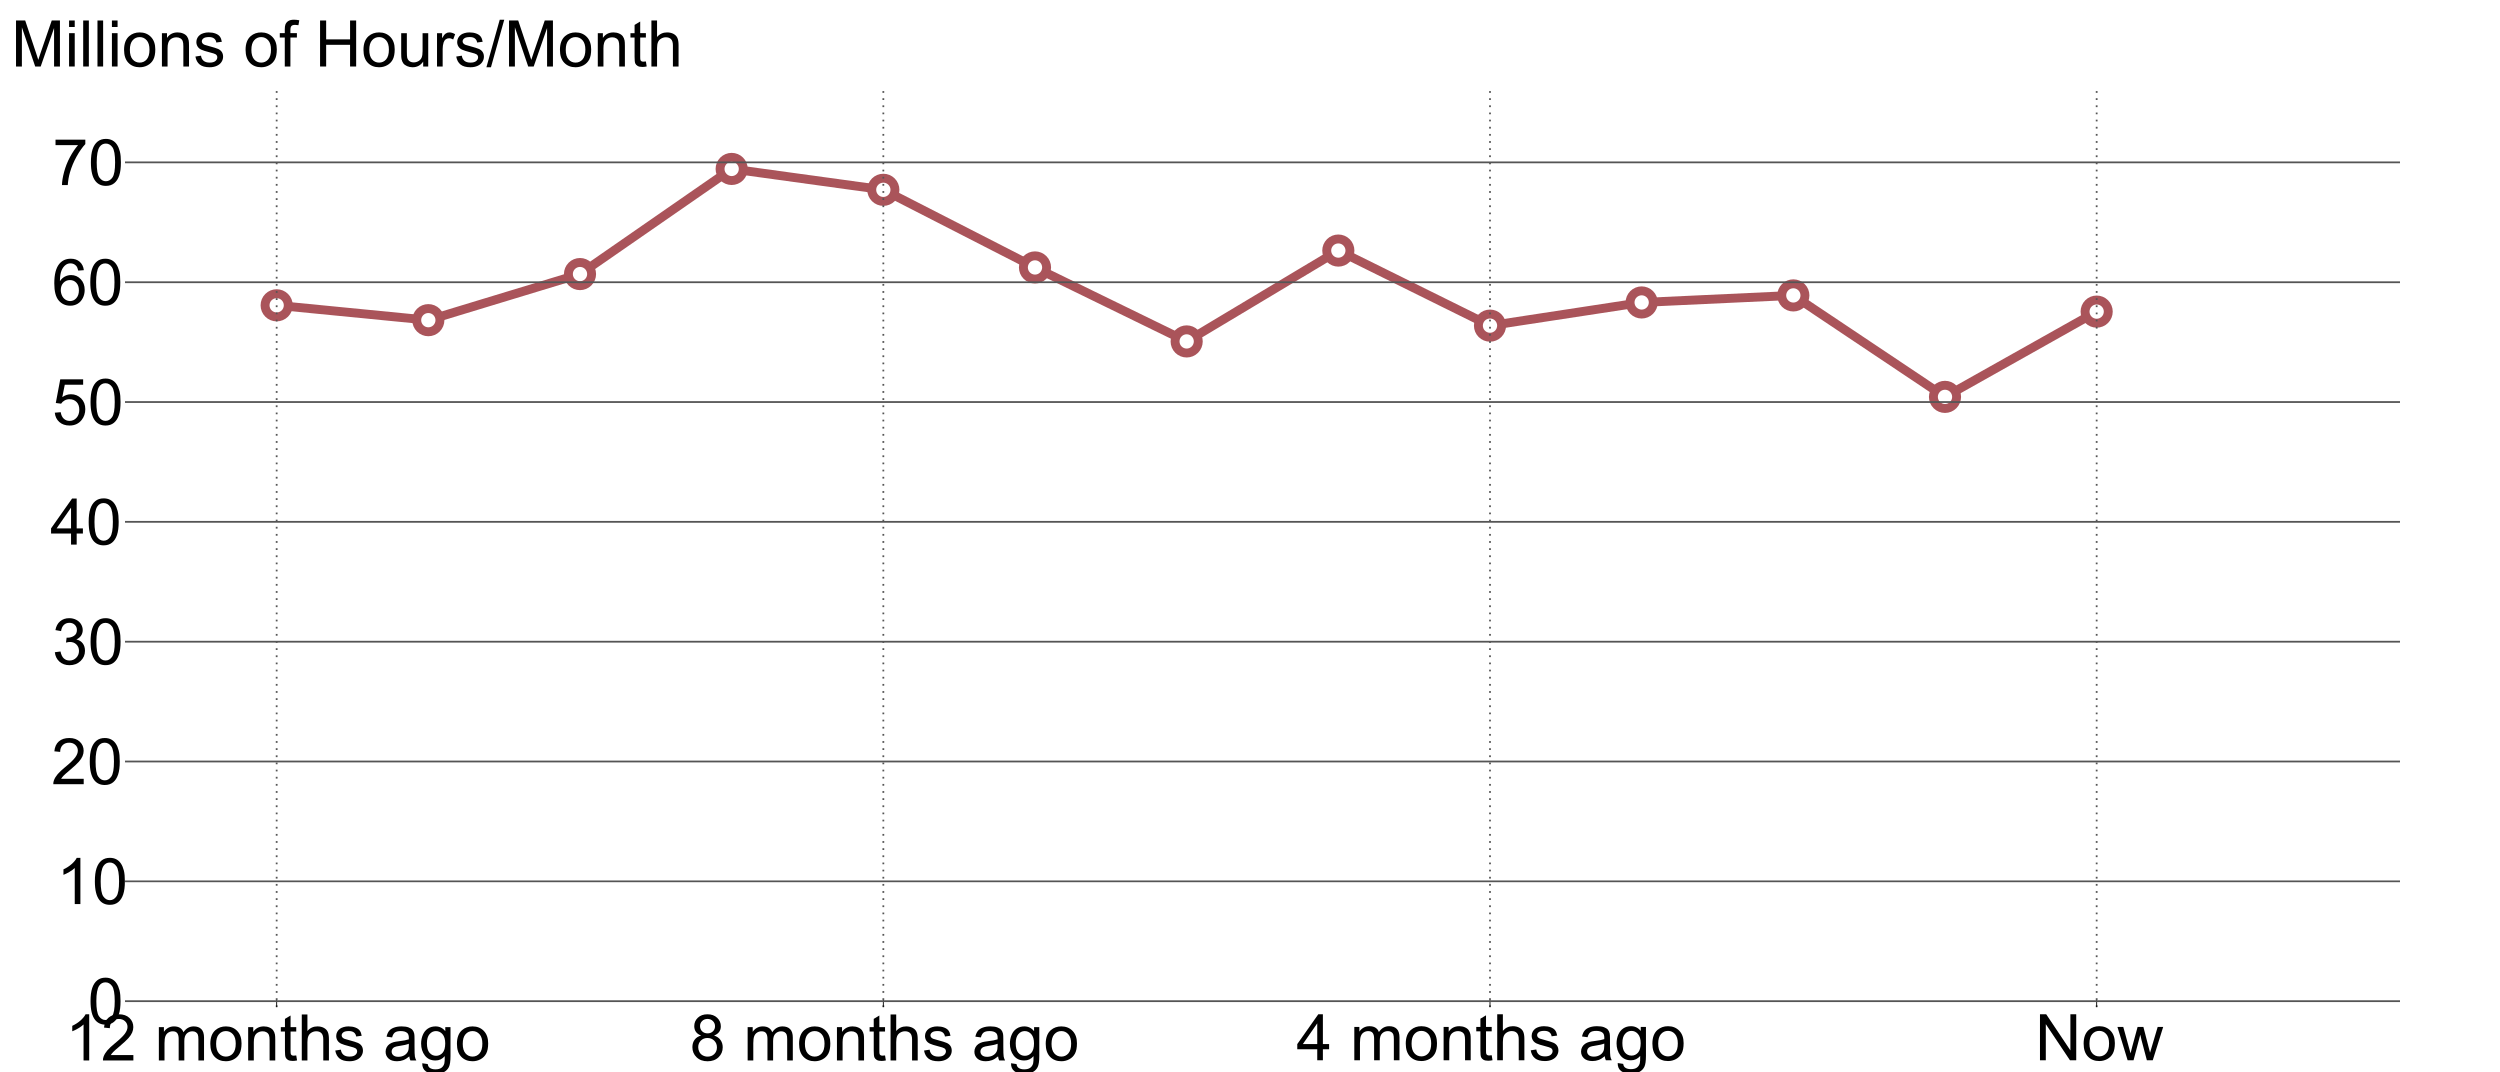
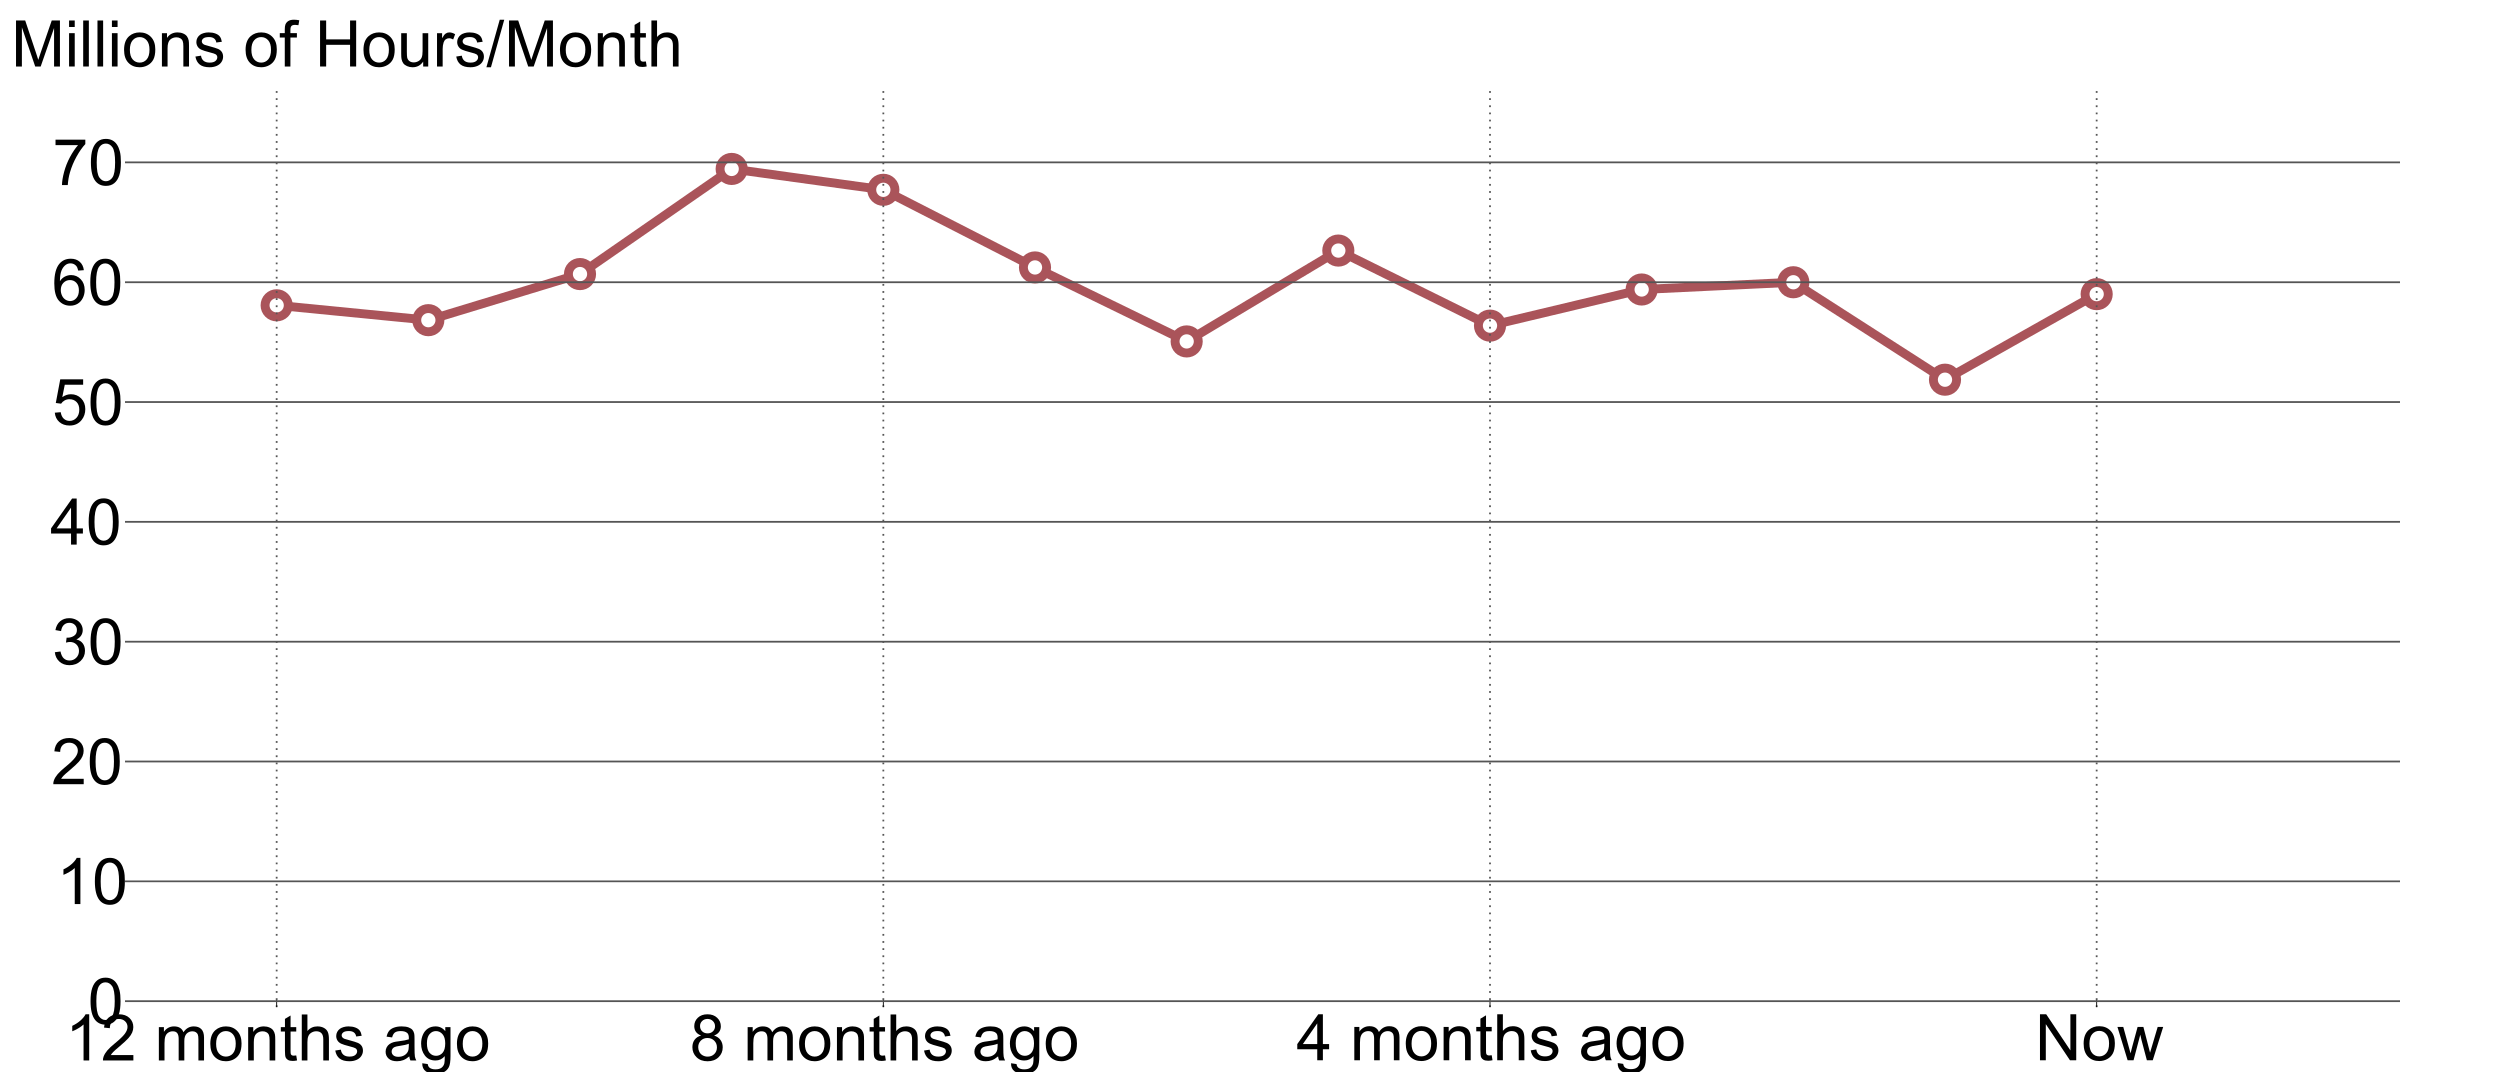
<svg xmlns="http://www.w3.org/2000/svg" xmlns:xlink="http://www.w3.org/1999/xlink" width="1400pt" height="600pt" viewBox="0 0 1400 600" version="1.1" id="svg1">
  <g id="figure1">
    <g id="patch1">
      <path style="fill: #ffffff; stroke: #ffffff; stroke-width: 1; stroke-linejoin: round; stroke-linecap: square;  opacity: 1" d="M0 600L1400 600L1400 0 L0 0L0 600" />
    </g>
    <g id="axes1">
      <g id="line2d1">
        <defs>
          <clipPath id="pae88289662c10040f13a96717475d515">
            <rect x="70" y="48" width="1274" height="516" />
          </clipPath>
        </defs>
-         <path style="fill: none; stroke: #aa545a; stroke-width: 5; stroke-linejoin: round; stroke-linecap: square;  opacity: 1" clip-path="url(#pae88289662c10040f13a96717475d515)" d="M154.933 170.973L239.867 179.295L324.8 153.478 L409.733 94.604L494.667 106.292L579.6 149.77 L664.533 191.2L749.467 140.318L834.4 182.353 L919.333 169.375L1004.267 165.43L1089.2 222.252 L1174.133 174.503" />
+         <path style="fill: none; stroke: #aa545a; stroke-width: 5; stroke-linejoin: round; stroke-linecap: square;  opacity: 1" clip-path="url(#pae88289662c10040f13a96717475d515)" d="M154.933 170.973L239.867 179.295L324.8 153.478 L409.733 94.604L494.667 106.292L579.6 149.77 L664.533 191.2L749.467 140.318L834.4 182.353 L919.333 162.12L1004.267 158.059L1089.2 212.628 L1174.133 164.717" />
        <defs>
          <path id="m08ac4dbc767844c1247817e65fe09196" d="M0 6.5C1.724 6.5 3.377 5.815 4.596 4.596 C5.815 3.377 6.5 1.724 6.5 0 C6.5 -1.724 5.815 -3.377 4.596 -4.596 C3.377 -5.815 1.724 -6.5 0 -6.5 C-1.724 -6.5 -3.377 -5.815 -4.596 -4.596 C-5.815 -3.377 -6.5 -1.724 -6.5 0 C-6.5 1.724 -5.815 3.377 -4.596 4.596 C-3.377 5.815 -1.724 6.5 0 6.5z" />
        </defs>
        <g clip-path="url(#pae88289662c10040f13a96717475d515)">
          <use style="fill: #ffffff; stroke: #aa545a; stroke-width: 5; stroke-linejoin: round; stroke-linecap: butt;  opacity: 1" xlink:href="#m08ac4dbc767844c1247817e65fe09196" x="154.933" y="170.973" />
          <use style="fill: #ffffff; stroke: #aa545a; stroke-width: 5; stroke-linejoin: round; stroke-linecap: butt;  opacity: 1" xlink:href="#m08ac4dbc767844c1247817e65fe09196" x="239.867" y="179.295" />
          <use style="fill: #ffffff; stroke: #aa545a; stroke-width: 5; stroke-linejoin: round; stroke-linecap: butt;  opacity: 1" xlink:href="#m08ac4dbc767844c1247817e65fe09196" x="324.8" y="153.478" />
          <use style="fill: #ffffff; stroke: #aa545a; stroke-width: 5; stroke-linejoin: round; stroke-linecap: butt;  opacity: 1" xlink:href="#m08ac4dbc767844c1247817e65fe09196" x="409.733" y="94.604" />
          <use style="fill: #ffffff; stroke: #aa545a; stroke-width: 5; stroke-linejoin: round; stroke-linecap: butt;  opacity: 1" xlink:href="#m08ac4dbc767844c1247817e65fe09196" x="494.667" y="106.292" />
          <use style="fill: #ffffff; stroke: #aa545a; stroke-width: 5; stroke-linejoin: round; stroke-linecap: butt;  opacity: 1" xlink:href="#m08ac4dbc767844c1247817e65fe09196" x="579.6" y="149.77" />
          <use style="fill: #ffffff; stroke: #aa545a; stroke-width: 5; stroke-linejoin: round; stroke-linecap: butt;  opacity: 1" xlink:href="#m08ac4dbc767844c1247817e65fe09196" x="664.533" y="191.2" />
          <use style="fill: #ffffff; stroke: #aa545a; stroke-width: 5; stroke-linejoin: round; stroke-linecap: butt;  opacity: 1" xlink:href="#m08ac4dbc767844c1247817e65fe09196" x="749.467" y="140.318" />
          <use style="fill: #ffffff; stroke: #aa545a; stroke-width: 5; stroke-linejoin: round; stroke-linecap: butt;  opacity: 1" xlink:href="#m08ac4dbc767844c1247817e65fe09196" x="834.4" y="182.353" />
-           <use style="fill: #ffffff; stroke: #aa545a; stroke-width: 5; stroke-linejoin: round; stroke-linecap: butt;  opacity: 1" xlink:href="#m08ac4dbc767844c1247817e65fe09196" x="919.333" y="169.375" />
-           <use style="fill: #ffffff; stroke: #aa545a; stroke-width: 5; stroke-linejoin: round; stroke-linecap: butt;  opacity: 1" xlink:href="#m08ac4dbc767844c1247817e65fe09196" x="1004.267" y="165.43" />
-           <use style="fill: #ffffff; stroke: #aa545a; stroke-width: 5; stroke-linejoin: round; stroke-linecap: butt;  opacity: 1" xlink:href="#m08ac4dbc767844c1247817e65fe09196" x="1089.2" y="222.252" />
-           <use style="fill: #ffffff; stroke: #aa545a; stroke-width: 5; stroke-linejoin: round; stroke-linecap: butt;  opacity: 1" xlink:href="#m08ac4dbc767844c1247817e65fe09196" x="1174.133" y="174.503" />
+           <use style="fill: #ffffff; stroke: #aa545a; stroke-width: 5; stroke-linejoin: round; stroke-linecap: butt;  opacity: 1" xlink:href="#m08ac4dbc767844c1247817e65fe09196" x="919.333" y="162.12" />
+           <use style="fill: #ffffff; stroke: #aa545a; stroke-width: 5; stroke-linejoin: round; stroke-linecap: butt;  opacity: 1" xlink:href="#m08ac4dbc767844c1247817e65fe09196" x="1004.267" y="158.059" />
+           <use style="fill: #ffffff; stroke: #aa545a; stroke-width: 5; stroke-linejoin: round; stroke-linecap: butt;  opacity: 1" xlink:href="#m08ac4dbc767844c1247817e65fe09196" x="1089.2" y="212.628" />
+           <use style="fill: #ffffff; stroke: #aa545a; stroke-width: 5; stroke-linejoin: round; stroke-linecap: butt;  opacity: 1" xlink:href="#m08ac4dbc767844c1247817e65fe09196" x="1174.133" y="164.717" />
        </g>
      </g>
      <g id="matplotlib.axis1">
        <g id="xtick1">
          <g id="line2d2">
            <path style="fill: none; stroke: #555555; stroke-width: 1; stroke-linejoin: round; stroke-linecap: butt; stroke-dasharray: 1,3; stroke-dashoffset: 0; opacity: 1" clip-path="url(#pae88289662c10040f13a96717475d515)" d="M154.933 564L154.933 48" />
          </g>
          <g id="line2d3">
            <defs>
              <path id="m30e32995789d870ad79a2e54c91cf9c6" d="M0 0L0 -4" />
            </defs>
            <g>
              <use style="fill: none; stroke: #000000; stroke-width: 0.5; stroke-linejoin: round; stroke-linecap: butt;  opacity: 1" xlink:href="#m30e32995789d870ad79a2e54c91cf9c6" x="154.933" y="564" />
            </g>
          </g>
          <g id="text1">
            <defs>
              <path id="c_72c59cf671978aab4f9757f107511077" d="M37.25 -0l-8.781 0l0 -56q-3.172 3.016 -8.328 6.047q-5.156 3.031 -9.25 4.547l0 -8.5q7.375 -3.469 12.891 -8.391q5.516 -4.938 7.812 -9.578l5.656 0z" />
              <path id="c_a7ec7f1581c48e6603ad54008c14207a" d="M50.344 -8.453l0 8.453l-47.312 0q-0.094 -3.172 1.016 -6.109q1.812 -4.828 5.781 -9.516q3.984 -4.688 11.516 -10.844q11.672 -9.562 15.766 -15.156q4.109 -5.594 4.109 -10.578q0 -5.219 -3.75 -8.797q-3.734 -3.594 -9.734 -3.594q-6.344 0 -10.156 3.812q-3.812 3.797 -3.859 10.531l-9.031 -0.922q0.922 -10.109 6.969 -15.406q6.062 -5.297 16.281 -5.297q10.297 0 16.297 5.719q6.016 5.703 6.016 14.156q0 4.297 -1.766 8.453q-1.75 4.141 -5.828 8.734q-4.078 4.594 -13.547 12.594q-7.922 6.641 -10.172 9.016q-2.234 2.359 -3.703 4.75z" />
              <path id="c_d41d8cd98f00b204e9800998ecf8427e" d="" />
              <path id="c_0974f6c2d8ab572f428673383414ca8a" d="M6.594 -0l0 -51.859l7.859 0l0 7.281q2.438 -3.812 6.484 -6.125q4.062 -2.328 9.234 -2.328q5.766 0 9.453 2.391q3.688 2.391 5.203 6.688q6.156 -9.078 16.016 -9.078q7.719 0 11.859 4.281q4.156 4.266 4.156 13.156l0 35.594l-8.75 0l0 -32.672q0 -5.266 -0.859 -7.578q-0.844 -2.328 -3.094 -3.734q-2.234 -1.422 -5.266 -1.422q-5.469 0 -9.094 3.641q-3.609 3.625 -3.609 11.641l0 30.125l-8.781 0l0 -33.688q0 -5.859 -2.156 -8.781q-2.141 -2.938 -7.031 -2.938q-3.703 0 -6.859 1.953q-3.141 1.953 -4.562 5.719q-1.422 3.75 -1.422 10.828l0 26.906z" />
              <path id="c_7b35dc0830c9a5ebd9c5012e37b3554f" d="M3.328 -25.922q0 -14.406 8 -21.344q6.688 -5.766 16.312 -5.766q10.688 0 17.469 7.016q6.797 7 6.797 19.359q0 10 -3 15.75q-3 5.734 -8.75 8.906q-5.734 3.172 -12.516 3.172q-10.891 0 -17.609 -6.984q-6.703 -6.984 -6.703 -20.109M12.359 -25.922q0 9.953 4.344 14.906q4.344 4.953 10.938 4.953q6.547 0 10.891 -4.969q4.344 -4.984 4.344 -15.188q0 -9.625 -4.375 -14.578q-4.375 -4.953 -10.859 -4.953q-6.594 0 -10.938 4.938q-4.344 4.922 -4.344 14.891" />
              <path id="c_ef82da0bee22b244d15ddd77dd6aeba9" d="M6.594 -0l0 -51.859l7.906 0l0 7.375q5.719 -8.547 16.5 -8.547q4.688 0 8.625 1.688q3.938 1.688 5.891 4.422q1.953 2.734 2.734 6.484q0.484 2.453 0.484 8.547l0 31.891l-8.797 0l0 -31.547q0 -5.375 -1.031 -8.031q-1.016 -2.656 -3.625 -4.234q-2.609 -1.594 -6.125 -1.594q-5.625 0 -9.703 3.562q-4.078 3.562 -4.078 13.516l0 28.328z" />
              <path id="c_49875a71faaf72e623dfe75bd38d2a1b" d="M25.781 -7.859l1.266 7.766q-3.703 0.781 -6.641 0.781q-4.781 0 -7.422 -1.516q-2.625 -1.516 -3.703 -3.984q-1.078 -2.469 -1.078 -10.375l0 -29.828l-6.438 0l0 -6.844l6.438 0l0 -12.844l8.734 -5.266l0 18.109l8.844 0l0 6.844l-8.844 0l0 30.312q0 3.766 0.469 4.844q0.469 1.062 1.516 1.703q1.047 0.641 3 0.641q1.469 0 3.859 -0.344" />
              <path id="c_1ecd7401a5a4a519fba1c56f42bec99f" d="M6.594 -0l0 -71.578l8.781 0l0 25.672q6.156 -7.125 15.531 -7.125q5.766 0 10.016 2.281q4.25 2.266 6.078 6.266q1.828 4 1.828 11.625l0 32.859l-8.781 0l0 -32.859q0 -6.594 -2.859 -9.594q-2.859 -3 -8.078 -3q-3.906 0 -7.359 2.031q-3.438 2.016 -4.906 5.484q-1.469 3.469 -1.469 9.562l0 28.375z" />
              <path id="c_37fe629f139bdb6cf8aa614b087f812c" d="M3.078 -15.484l8.688 -1.359q0.734 5.219 4.078 8q3.344 2.781 9.359 2.781q6.047 0 8.969 -2.453q2.938 -2.469 2.938 -5.797q0 -2.969 -2.594 -4.688q-1.797 -1.172 -8.984 -2.969q-9.656 -2.453 -13.391 -4.234q-3.734 -1.781 -5.672 -4.922q-1.922 -3.156 -1.922 -6.969q0 -3.453 1.578 -6.406q1.594 -2.969 4.328 -4.922q2.047 -1.5 5.578 -2.547q3.547 -1.062 7.609 -1.062q6.094 0 10.703 1.766q4.625 1.75 6.812 4.766q2.203 3 3.031 8.016l-8.594 1.172q-0.578 -4 -3.391 -6.234q-2.812 -2.25 -7.938 -2.25q-6.047 0 -8.641 2q-2.594 2 -2.594 4.688q0 1.703 1.078 3.078q1.078 1.406 3.375 2.344q1.312 0.484 7.766 2.234q9.328 2.5 13 4.094q3.688 1.578 5.781 4.609q2.109 3.016 2.109 7.516q0 4.391 -2.562 8.281q-2.562 3.875 -7.406 6q-4.828 2.125 -10.922 2.125q-10.109 0 -15.406 -4.203q-5.297 -4.203 -6.766 -12.453" />
              <path id="c_ddaa5e367218a470357296a7ba545dfe" d="M40.438 -6.391q-4.891 4.141 -9.406 5.859q-4.516 1.703 -9.688 1.703q-8.547 0 -13.141 -4.172q-4.594 -4.172 -4.594 -10.672q0 -3.812 1.734 -6.953q1.734 -3.156 4.547 -5.062q2.812 -1.906 6.328 -2.875q2.578 -0.688 7.812 -1.328q10.641 -1.266 15.672 -3.016q0.047 -1.812 0.047 -2.297q0 -5.375 -2.5 -7.578q-3.359 -2.969 -10 -2.969q-6.203 0 -9.156 2.172q-2.953 2.172 -4.375 7.688l-8.594 -1.172q1.172 -5.516 3.859 -8.906q2.688 -3.391 7.766 -5.219q5.078 -1.844 11.766 -1.844q6.641 0 10.781 1.562q4.156 1.562 6.109 3.938q1.953 2.359 2.734 5.984q0.438 2.234 0.438 8.094l0 11.719q0 12.266 0.562 15.516q0.562 3.234 2.234 6.219l-9.188 0q-1.359 -2.734 -1.75 -6.391M39.703 -26.031q-4.797 1.953 -14.359 3.328q-5.422 0.781 -7.672 1.766q-2.234 0.969 -3.469 2.844q-1.219 1.875 -1.219 4.172q0 3.516 2.656 5.859q2.672 2.344 7.797 2.344q5.078 0 9.031 -2.219q3.953 -2.219 5.812 -6.078q1.422 -2.984 1.422 -8.781z" />
              <path id="c_942af35282b351d80557a23c0c16bb49" d="M4.984 4.297l8.547 1.266q0.531 3.953 2.969 5.766q3.281 2.438 8.938 2.438q6.109 0 9.422 -2.438q3.328 -2.438 4.5 -6.828q0.688 -2.688 0.625 -11.281q-5.75 6.781 -14.344 6.781q-10.703 0 -16.562 -7.719q-5.859 -7.719 -5.859 -18.5q0 -7.422 2.688 -13.688q2.688 -6.281 7.781 -9.703q5.109 -3.422 12 -3.422q9.172 0 15.141 7.422l0 -6.25l8.094 0l0 44.828q0 12.109 -2.469 17.156q-2.453 5.062 -7.812 7.984q-5.344 2.938 -13.156 2.938q-9.266 0 -14.984 -4.172q-5.719 -4.172 -5.516 -12.578M12.25 -26.859q0 10.203 4.047 14.891q4.062 4.688 10.172 4.688q6.047 0 10.141 -4.656q4.109 -4.672 4.109 -14.625q0 -9.516 -4.219 -14.344q-4.219 -4.844 -10.188 -4.844q-5.859 0 -9.969 4.766q-4.094 4.75 -4.094 14.125" />
            </defs>
            <g style="fill: #000000; opacity: 1" transform="translate(36.54271,593.875)scale(0.36)">
              <use xlink:href="#c_72c59cf671978aab4f9757f107511077" />
              <use xlink:href="#c_a7ec7f1581c48e6603ad54008c14207a" x="55.615" />
              <use xlink:href="#c_d41d8cd98f00b204e9800998ecf8427e" x="111.23" />
              <use xlink:href="#c_0974f6c2d8ab572f428673383414ca8a" x="139.014" />
              <use xlink:href="#c_7b35dc0830c9a5ebd9c5012e37b3554f" x="222.314" />
              <use xlink:href="#c_ef82da0bee22b244d15ddd77dd6aeba9" x="277.93" />
              <use xlink:href="#c_49875a71faaf72e623dfe75bd38d2a1b" x="333.545" />
              <use xlink:href="#c_1ecd7401a5a4a519fba1c56f42bec99f" x="361.328" />
              <use xlink:href="#c_37fe629f139bdb6cf8aa614b087f812c" x="416.943" />
              <use xlink:href="#c_d41d8cd98f00b204e9800998ecf8427e" x="466.943" />
              <use xlink:href="#c_ddaa5e367218a470357296a7ba545dfe" x="494.727" />
              <use xlink:href="#c_942af35282b351d80557a23c0c16bb49" x="550.342" />
              <use xlink:href="#c_7b35dc0830c9a5ebd9c5012e37b3554f" x="605.957" />
            </g>
          </g>
        </g>
        <g id="xtick2">
          <g id="line2d4">
            <path style="fill: none; stroke: #555555; stroke-width: 1; stroke-linejoin: round; stroke-linecap: butt; stroke-dasharray: 1,3; stroke-dashoffset: 0; opacity: 1" clip-path="url(#pae88289662c10040f13a96717475d515)" d="M494.667 564L494.667 48" />
          </g>
          <g id="line2d5">
            <g>
              <use style="fill: none; stroke: #000000; stroke-width: 0.5; stroke-linejoin: round; stroke-linecap: butt;  opacity: 1" xlink:href="#m30e32995789d870ad79a2e54c91cf9c6" x="494.667" y="564" />
            </g>
          </g>
          <g id="text2">
            <defs>
              <path id="c_9e21411eefed339632dc4e534c173910" d="M17.672 -38.812q-5.469 -2.016 -8.109 -5.719q-2.625 -3.719 -2.625 -8.891q0 -7.812 5.609 -13.125q5.625 -5.328 14.938 -5.328q9.375 0 15.094 5.453q5.719 5.438 5.719 13.25q0 4.984 -2.625 8.672q-2.609 3.672 -7.922 5.688q6.594 2.141 10.031 6.938q3.438 4.781 3.438 11.422q0 9.172 -6.5 15.422q-6.484 6.25 -17.078 6.25q-10.594 0 -17.094 -6.266q-6.5 -6.281 -6.5 -15.656q0 -6.984 3.547 -11.688q3.547 -4.719 10.078 -6.422M15.922 -53.719q0 5.078 3.266 8.312q3.281 3.219 8.5 3.219q5.078 0 8.328 -3.188q3.25 -3.203 3.25 -7.844q0 -4.844 -3.359 -8.141q-3.344 -3.297 -8.312 -3.297q-5.031 0 -8.359 3.234q-3.312 3.219 -3.312 7.703M13.094 -20.656q0 3.766 1.781 7.281q1.781 3.516 5.297 5.453q3.516 1.922 7.562 1.922q6.297 0 10.391 -4.047q4.109 -4.062 4.109 -10.312q0 -6.344 -4.219 -10.5q-4.219 -4.156 -10.578 -4.156q-6.203 0 -10.281 4.109q-4.062 4.094 -4.062 10.25" />
            </defs>
            <g style="fill: #000000; opacity: 1" transform="translate(386.2839,593.875)scale(0.36)">
              <use xlink:href="#c_9e21411eefed339632dc4e534c173910" />
              <use xlink:href="#c_d41d8cd98f00b204e9800998ecf8427e" x="55.615" />
              <use xlink:href="#c_0974f6c2d8ab572f428673383414ca8a" x="83.398" />
              <use xlink:href="#c_7b35dc0830c9a5ebd9c5012e37b3554f" x="166.699" />
              <use xlink:href="#c_ef82da0bee22b244d15ddd77dd6aeba9" x="222.314" />
              <use xlink:href="#c_49875a71faaf72e623dfe75bd38d2a1b" x="277.93" />
              <use xlink:href="#c_1ecd7401a5a4a519fba1c56f42bec99f" x="305.713" />
              <use xlink:href="#c_37fe629f139bdb6cf8aa614b087f812c" x="361.328" />
              <use xlink:href="#c_d41d8cd98f00b204e9800998ecf8427e" x="411.328" />
              <use xlink:href="#c_ddaa5e367218a470357296a7ba545dfe" x="439.111" />
              <use xlink:href="#c_942af35282b351d80557a23c0c16bb49" x="494.727" />
              <use xlink:href="#c_7b35dc0830c9a5ebd9c5012e37b3554f" x="550.342" />
            </g>
          </g>
        </g>
        <g id="xtick3">
          <g id="line2d6">
            <path style="fill: none; stroke: #555555; stroke-width: 1; stroke-linejoin: round; stroke-linecap: butt; stroke-dasharray: 1,3; stroke-dashoffset: 0; opacity: 1" clip-path="url(#pae88289662c10040f13a96717475d515)" d="M834.4 564L834.4 48" />
          </g>
          <g id="line2d7">
            <g>
              <use style="fill: none; stroke: #000000; stroke-width: 0.5; stroke-linejoin: round; stroke-linecap: butt;  opacity: 1" xlink:href="#m30e32995789d870ad79a2e54c91cf9c6" x="834.4" y="564" />
            </g>
          </g>
          <g id="text3">
            <defs>
              <path id="c_16502e6f65ec6361f518ececdfa42aec" d="M32.328 -0l0 -17.141l-31.062 0l0 -8.062l32.672 -46.375l7.172 0l0 46.375l9.672 0l0 8.062l-9.672 0l0 17.141zM32.328 -25.203l0 -32.266l-22.422 32.266z" />
            </defs>
            <g style="fill: #000000; opacity: 1" transform="translate(726.0172,593.7656)scale(0.36)">
              <use xlink:href="#c_16502e6f65ec6361f518ececdfa42aec" />
              <use xlink:href="#c_d41d8cd98f00b204e9800998ecf8427e" x="55.615" />
              <use xlink:href="#c_0974f6c2d8ab572f428673383414ca8a" x="83.398" />
              <use xlink:href="#c_7b35dc0830c9a5ebd9c5012e37b3554f" x="166.699" />
              <use xlink:href="#c_ef82da0bee22b244d15ddd77dd6aeba9" x="222.314" />
              <use xlink:href="#c_49875a71faaf72e623dfe75bd38d2a1b" x="277.93" />
              <use xlink:href="#c_1ecd7401a5a4a519fba1c56f42bec99f" x="305.713" />
              <use xlink:href="#c_37fe629f139bdb6cf8aa614b087f812c" x="361.328" />
              <use xlink:href="#c_d41d8cd98f00b204e9800998ecf8427e" x="411.328" />
              <use xlink:href="#c_ddaa5e367218a470357296a7ba545dfe" x="439.111" />
              <use xlink:href="#c_942af35282b351d80557a23c0c16bb49" x="494.727" />
              <use xlink:href="#c_7b35dc0830c9a5ebd9c5012e37b3554f" x="550.342" />
            </g>
          </g>
        </g>
        <g id="xtick4">
          <g id="line2d8">
            <path style="fill: none; stroke: #555555; stroke-width: 1; stroke-linejoin: round; stroke-linecap: butt; stroke-dasharray: 1,3; stroke-dashoffset: 0; opacity: 1" clip-path="url(#pae88289662c10040f13a96717475d515)" d="M1174.133 564L1174.133 48" />
          </g>
          <g id="line2d9">
            <g>
              <use style="fill: none; stroke: #000000; stroke-width: 0.5; stroke-linejoin: round; stroke-linecap: butt;  opacity: 1" xlink:href="#m30e32995789d870ad79a2e54c91cf9c6" x="1174.133" y="564" />
            </g>
          </g>
          <g id="text4">
            <defs>
              <path id="c_24362050c8694f3b12426c65886c8663" d="M7.625 -0l0 -71.578l9.703 0l37.609 56.203l0 -56.203l9.078 0l0 71.578l-9.719 0l-37.594 -56.25l0 56.25z" />
              <path id="c_3e640fb88236db82ebdef0fee1cd7eb8" d="M16.156 -0l-15.859 -51.859l9.078 0l8.25 29.938l3.078 11.125q0.203 -0.828 2.688 -10.688l8.25 -30.375l9.031 0l7.766 30.078l2.594 9.922l2.969 -10.016l8.891 -29.984l8.547 0l-16.219 51.859l-9.125 0l-8.25 -31.062l-2 -8.828l-10.5 39.891z" />
            </defs>
            <g style="fill: #000000; opacity: 1" transform="translate(1139.641,593.7656)scale(0.36)">
              <use xlink:href="#c_24362050c8694f3b12426c65886c8663" />
              <use xlink:href="#c_7b35dc0830c9a5ebd9c5012e37b3554f" x="72.217" />
              <use xlink:href="#c_3e640fb88236db82ebdef0fee1cd7eb8" x="127.832" />
            </g>
          </g>
        </g>
      </g>
      <g id="matplotlib.axis2">
        <g id="ytick1">
          <g id="line2d10">
            <path style="fill: none; stroke: #555555; stroke-width: 1; stroke-linejoin: round; stroke-linecap: square;  opacity: 1" clip-path="url(#pae88289662c10040f13a96717475d515)" d="M70 560.645L1344 560.645" />
          </g>
          <g id="text5">
            <defs>
              <path id="c_c63e313c3da876077b62561e94932799" d="M4.156 -35.297q0 -12.703 2.609 -20.438q2.609 -7.75 7.75 -11.938q5.156 -4.203 12.969 -4.203q5.766 0 10.109 2.328q4.344 2.312 7.172 6.688q2.844 4.359 4.453 10.641q1.609 6.266 1.609 16.922q0 12.594 -2.594 20.328q-2.578 7.734 -7.734 11.969q-5.141 4.219 -13.016 4.219q-10.344 0 -16.25 -7.422q-7.078 -8.938 -7.078 -29.094M13.188 -35.297q0 17.625 4.125 23.469q4.125 5.828 10.172 5.828q6.062 0 10.188 -5.859q4.125 -5.859 4.125 -23.438q0 -17.688 -4.125 -23.484q-4.125 -5.812 -10.281 -5.812q-6.047 0 -9.672 5.125q-4.531 6.531 -4.531 24.172" />
            </defs>
            <g style="fill: #000000; opacity: 1" transform="translate(49.20312,573.3637)scale(0.36)">
              <use xlink:href="#c_c63e313c3da876077b62561e94932799" />
            </g>
          </g>
        </g>
        <g id="ytick2">
          <g id="line2d11">
            <path style="fill: none; stroke: #555555; stroke-width: 1; stroke-linejoin: round; stroke-linecap: square;  opacity: 1" clip-path="url(#pae88289662c10040f13a96717475d515)" d="M70 493.544L1344 493.544" />
          </g>
          <g id="text6">
            <g style="fill: #000000; opacity: 1" transform="translate(31.60938,506.2624)scale(0.36)">
              <use xlink:href="#c_72c59cf671978aab4f9757f107511077" />
              <use xlink:href="#c_c63e313c3da876077b62561e94932799" x="55.615" />
            </g>
          </g>
        </g>
        <g id="ytick3">
          <g id="line2d12">
            <path style="fill: none; stroke: #555555; stroke-width: 1; stroke-linejoin: round; stroke-linecap: square;  opacity: 1" clip-path="url(#pae88289662c10040f13a96717475d515)" d="M70 426.442L1344 426.442" />
          </g>
          <g id="text7">
            <g style="fill: #000000; opacity: 1" transform="translate(28.75,439.1611)scale(0.36)">
              <use xlink:href="#c_a7ec7f1581c48e6603ad54008c14207a" />
              <use xlink:href="#c_c63e313c3da876077b62561e94932799" x="55.615" />
            </g>
          </g>
        </g>
        <g id="ytick4">
          <g id="line2d13">
            <path style="fill: none; stroke: #555555; stroke-width: 1; stroke-linejoin: round; stroke-linecap: square;  opacity: 1" clip-path="url(#pae88289662c10040f13a96717475d515)" d="M70 359.341L1344 359.341" />
          </g>
          <g id="text8">
            <defs>
              <path id="c_fda0a0109e2b7adfa5e482b9b2d320ee" d="M4.203 -18.891l8.781 -1.172q1.516 7.469 5.156 10.766q3.641 3.297 8.859 3.297q6.203 0 10.469 -4.297q4.281 -4.297 4.281 -10.656q0 -6.047 -3.953 -9.969q-3.953 -3.938 -10.062 -3.938q-2.484 0 -6.203 0.969l0.984 -7.719q0.875 0.109 1.406 0.109q5.625 0 10.109 -2.922q4.5 -2.938 4.5 -9.047q0 -4.828 -3.281 -8q-3.266 -3.188 -8.438 -3.188q-5.125 0 -8.547 3.234q-3.422 3.219 -4.391 9.656l-8.797 -1.562q1.609 -8.828 7.312 -13.688q5.719 -4.859 14.219 -4.859q5.859 0 10.781 2.516q4.938 2.516 7.547 6.859q2.625 4.344 2.625 9.234q0 4.625 -2.5 8.438q-2.484 3.812 -7.359 6.062q6.344 1.453 9.859 6.078q3.516 4.609 3.516 11.547q0 9.375 -6.844 15.891q-6.828 6.516 -17.281 6.516q-9.422 0 -15.656 -5.609q-6.219 -5.625 -7.094 -14.547" />
            </defs>
            <g style="fill: #000000; opacity: 1" transform="translate(29.20312,372.052)scale(0.36)">
              <use xlink:href="#c_fda0a0109e2b7adfa5e482b9b2d320ee" />
              <use xlink:href="#c_c63e313c3da876077b62561e94932799" x="55.615" />
            </g>
          </g>
        </g>
        <g id="ytick5">
          <g id="line2d14">
            <path style="fill: none; stroke: #555555; stroke-width: 1; stroke-linejoin: round; stroke-linecap: square;  opacity: 1" clip-path="url(#pae88289662c10040f13a96717475d515)" d="M70 292.24L1344 292.24" />
          </g>
          <g id="text9">
            <g style="fill: #000000; opacity: 1" transform="translate(28.14062,304.9586)scale(0.36)">
              <use xlink:href="#c_16502e6f65ec6361f518ececdfa42aec" />
              <use xlink:href="#c_c63e313c3da876077b62561e94932799" x="55.615" />
            </g>
          </g>
        </g>
        <g id="ytick6">
          <g id="line2d15">
            <path style="fill: none; stroke: #555555; stroke-width: 1; stroke-linejoin: round; stroke-linecap: square;  opacity: 1" clip-path="url(#pae88289662c10040f13a96717475d515)" d="M70 225.139L1344 225.139" />
          </g>
          <g id="text10">
            <defs>
              <path id="c_75f775bc9f9a6adfab5172fd551e47e0" d="M4.156 -18.75l9.219 -0.781q1.031 6.734 4.766 10.141q3.734 3.391 9.016 3.391q6.344 0 10.734 -4.781q4.391 -4.797 4.391 -12.703q0 -7.516 -4.219 -11.859q-4.219 -4.359 -11.062 -4.359q-4.25 0 -7.672 1.938q-3.406 1.922 -5.359 5l-8.25 -1.078l6.922 -36.766l35.609 0l0 8.406l-28.578 0l-3.844 19.234q6.438 -4.5 13.516 -4.5q9.375 0 15.812 6.5q6.453 6.5 6.453 16.703q0 9.719 -5.656 16.797q-6.891 8.688 -18.797 8.688q-9.766 0 -15.953 -5.469q-6.172 -5.469 -7.047 -14.5" />
            </defs>
            <g style="fill: #000000; opacity: 1" transform="translate(29.1875,237.8573)scale(0.36)">
              <use xlink:href="#c_75f775bc9f9a6adfab5172fd551e47e0" />
              <use xlink:href="#c_c63e313c3da876077b62561e94932799" x="55.615" />
            </g>
          </g>
        </g>
        <g id="ytick7">
          <g id="line2d16">
            <path style="fill: none; stroke: #555555; stroke-width: 1; stroke-linejoin: round; stroke-linecap: square;  opacity: 1" clip-path="url(#pae88289662c10040f13a96717475d515)" d="M70 158.037L1344 158.037" />
          </g>
          <g id="text11">
            <defs>
              <path id="c_365c0c1086255689078be262ab150854" d="M49.75 -54.047l-8.734 0.672q-1.172 -5.172 -3.312 -7.516q-3.578 -3.766 -8.797 -3.766q-4.203 0 -7.375 2.344q-4.141 3.031 -6.547 8.844q-2.391 5.812 -2.484 16.547q3.172 -4.828 7.766 -7.172q4.594 -2.344 9.625 -2.344q8.781 0 14.953 6.469q6.188 6.469 6.188 16.719q0 6.75 -2.906 12.531q-2.906 5.781 -7.984 8.859q-5.078 3.078 -11.531 3.078q-10.984 0 -17.922 -8.078q-6.922 -8.078 -6.922 -26.641q0 -20.75 7.656 -30.172q6.688 -8.203 18.016 -8.203q8.453 0 13.844 4.734q5.406 4.734 6.469 13.094M13.875 -23.188q0 4.531 1.922 8.688q1.922 4.141 5.391 6.328q3.469 2.172 7.281 2.172q5.562 0 9.562 -4.484q4.016 -4.5 4.016 -12.219q0 -7.422 -3.969 -11.688q-3.953 -4.281 -9.953 -4.281q-5.953 0 -10.109 4.281q-4.141 4.266 -4.141 11.203" />
            </defs>
            <g style="fill: #000000; opacity: 1" transform="translate(29.04688,170.756)scale(0.36)">
              <use xlink:href="#c_365c0c1086255689078be262ab150854" />
              <use xlink:href="#c_c63e313c3da876077b62561e94932799" x="55.615" />
            </g>
          </g>
        </g>
        <g id="ytick8">
          <g id="line2d17">
            <path style="fill: none; stroke: #555555; stroke-width: 1; stroke-linejoin: round; stroke-linecap: square;  opacity: 1" clip-path="url(#pae88289662c10040f13a96717475d515)" d="M70 90.936L1344 90.936" />
          </g>
          <g id="text12">
            <defs>
              <path id="c_91078e0cceee8981beb415cb2817ceed" d="M4.734 -62.203l0 -8.453l46.344 0l0 6.844q-6.844 7.266 -13.562 19.328q-6.703 12.062 -10.359 24.812q-2.641 8.984 -3.375 19.672l-9.031 0q0.141 -8.453 3.312 -20.406q3.172 -11.969 9.109 -23.078q5.938 -11.109 12.625 -18.719z" />
            </defs>
            <g style="fill: #000000; opacity: 1" transform="translate(29.39062,103.6547)scale(0.36)">
              <use xlink:href="#c_91078e0cceee8981beb415cb2817ceed" />
              <use xlink:href="#c_c63e313c3da876077b62561e94932799" x="55.615" />
            </g>
          </g>
        </g>
      </g>
      <g id="text13">
        <defs>
          <path id="c_eca37a9402f77efe6a5c6af7bbcda4f3" d="M7.422 -0l0 -71.578l14.266 0l16.938 50.672q2.344 7.094 3.422 10.609q1.219 -3.906 3.797 -11.484l17.141 -49.797l12.75 0l0 71.578l-9.125 0l0 -59.906l-20.812 59.906l-8.547 0l-20.703 -60.938l0 60.938z" />
          <path id="c_dab3c41d5d6f0dd042ed0f12c047049a" d="M6.641 -61.469l0 -10.109l8.797 0l0 10.109zM6.641 -0l0 -51.859l8.797 0l0 51.859z" />
          <path id="c_54dd2526470f6cdd653151400a340dd9" d="M6.391 -0l0 -71.578l8.797 0l0 71.578z" />
          <path id="c_a1842ac11a01a4a9efebc441545cf8f3" d="M8.688 -0l0 -45.016l-7.766 0l0 -6.844l7.766 0l0 -5.516q0 -5.219 0.938 -7.766q1.266 -3.422 4.453 -5.531q3.203 -2.125 8.969 -2.125q3.719 0 8.203 0.875l-1.312 7.656q-2.734 -0.484 -5.188 -0.484q-4 0 -5.656 1.719q-1.656 1.703 -1.656 6.391l0 4.781l10.109 0l0 6.844l-10.109 0l0 45.016z" />
          <path id="c_1e1fa5b67a530de837491c83e91056d3" d="M8.016 -0l0 -71.578l9.469 0l0 29.391l37.203 0l0 -29.391l9.469 0l0 71.578l-9.469 0l0 -33.734l-37.203 0l0 33.734z" />
          <path id="c_558cebd09a7cc24c350fa94160e77b73" d="M40.578 -0l0 -7.625q-6.062 8.797 -16.453 8.797q-4.594 0 -8.578 -1.75q-3.969 -1.766 -5.906 -4.422q-1.922 -2.672 -2.703 -6.531q-0.547 -2.578 -0.547 -8.203l0 -32.125l8.797 0l0 28.766q0 6.875 0.531 9.281q0.828 3.453 3.516 5.438q2.688 1.984 6.641 1.984q3.953 0 7.422 -2.031q3.469 -2.031 4.906 -5.516q1.453 -3.5 1.453 -10.141l0 -27.781l8.781 0l0 51.859z" />
          <path id="c_0d849ef44aebdec16b8b34704b04b73f" d="M6.5 -0l0 -51.859l7.906 0l0 7.859q3.031 -5.516 5.594 -7.266q2.562 -1.766 5.641 -1.766q4.438 0 9.031 2.828l-3.031 8.156q-3.219 -1.906 -6.438 -1.906q-2.891 0 -5.188 1.734q-2.297 1.734 -3.266 4.812q-1.469 4.688 -1.469 10.25l0 27.156z" />
          <path id="c_a1de2651640294cc71fd7ece9f6eee39" d="M0 1.219l20.75 -74.016l7.031 0l-20.703 74.016z" />
        </defs>
        <g style="fill: #000000; opacity: 1" transform="translate(6.3,37.2425)scale(0.36)">
          <use xlink:href="#c_eca37a9402f77efe6a5c6af7bbcda4f3" />
          <use xlink:href="#c_dab3c41d5d6f0dd042ed0f12c047049a" x="83.301" />
          <use xlink:href="#c_54dd2526470f6cdd653151400a340dd9" x="105.518" />
          <use xlink:href="#c_54dd2526470f6cdd653151400a340dd9" x="127.734" />
          <use xlink:href="#c_dab3c41d5d6f0dd042ed0f12c047049a" x="149.951" />
          <use xlink:href="#c_7b35dc0830c9a5ebd9c5012e37b3554f" x="172.168" />
          <use xlink:href="#c_ef82da0bee22b244d15ddd77dd6aeba9" x="227.783" />
          <use xlink:href="#c_37fe629f139bdb6cf8aa614b087f812c" x="283.398" />
          <use xlink:href="#c_d41d8cd98f00b204e9800998ecf8427e" x="333.398" />
          <use xlink:href="#c_7b35dc0830c9a5ebd9c5012e37b3554f" x="361.182" />
          <use xlink:href="#c_a1842ac11a01a4a9efebc441545cf8f3" x="416.797" />
          <use xlink:href="#c_d41d8cd98f00b204e9800998ecf8427e" x="444.58" />
          <use xlink:href="#c_1e1fa5b67a530de837491c83e91056d3" x="472.363" />
          <use xlink:href="#c_7b35dc0830c9a5ebd9c5012e37b3554f" x="544.58" />
          <use xlink:href="#c_558cebd09a7cc24c350fa94160e77b73" x="600.195" />
          <use xlink:href="#c_0d849ef44aebdec16b8b34704b04b73f" x="655.811" />
          <use xlink:href="#c_37fe629f139bdb6cf8aa614b087f812c" x="689.111" />
          <use xlink:href="#c_a1de2651640294cc71fd7ece9f6eee39" x="739.111" />
          <use xlink:href="#c_eca37a9402f77efe6a5c6af7bbcda4f3" x="766.895" />
          <use xlink:href="#c_7b35dc0830c9a5ebd9c5012e37b3554f" x="850.195" />
          <use xlink:href="#c_ef82da0bee22b244d15ddd77dd6aeba9" x="905.811" />
          <use xlink:href="#c_49875a71faaf72e623dfe75bd38d2a1b" x="961.426" />
          <use xlink:href="#c_1ecd7401a5a4a519fba1c56f42bec99f" x="989.209" />
        </g>
      </g>
    </g>
  </g>
</svg>
